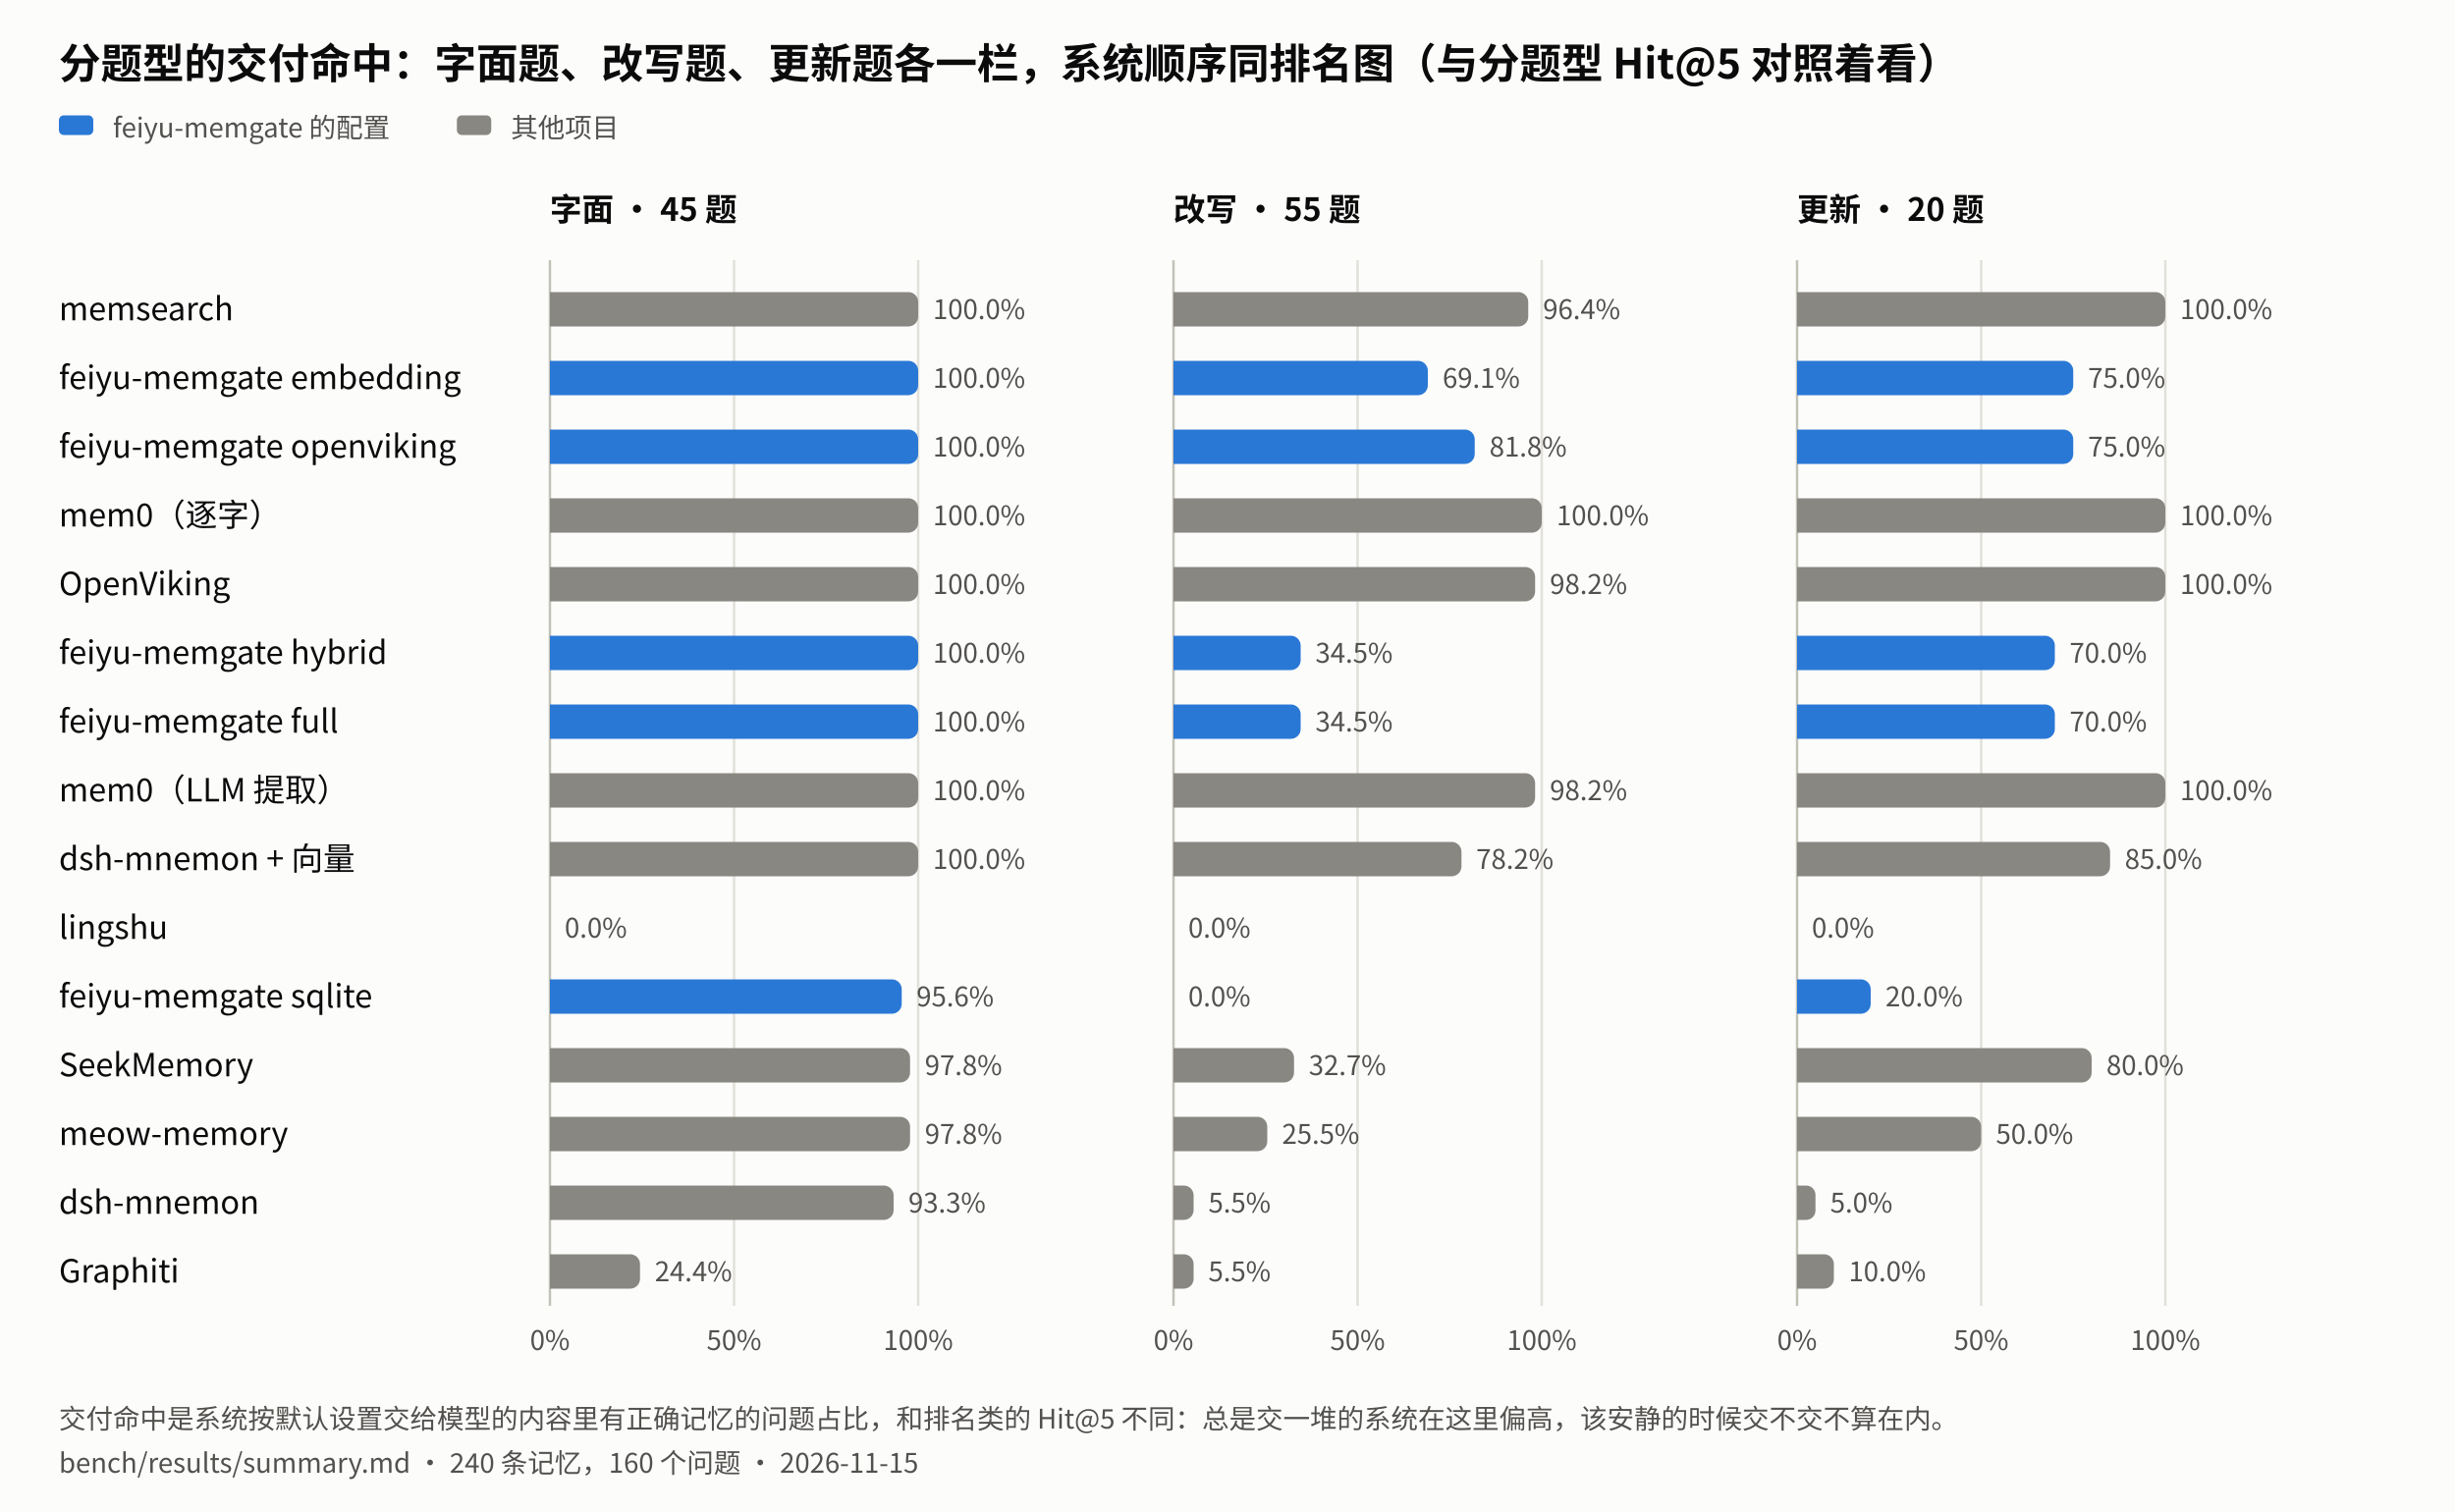
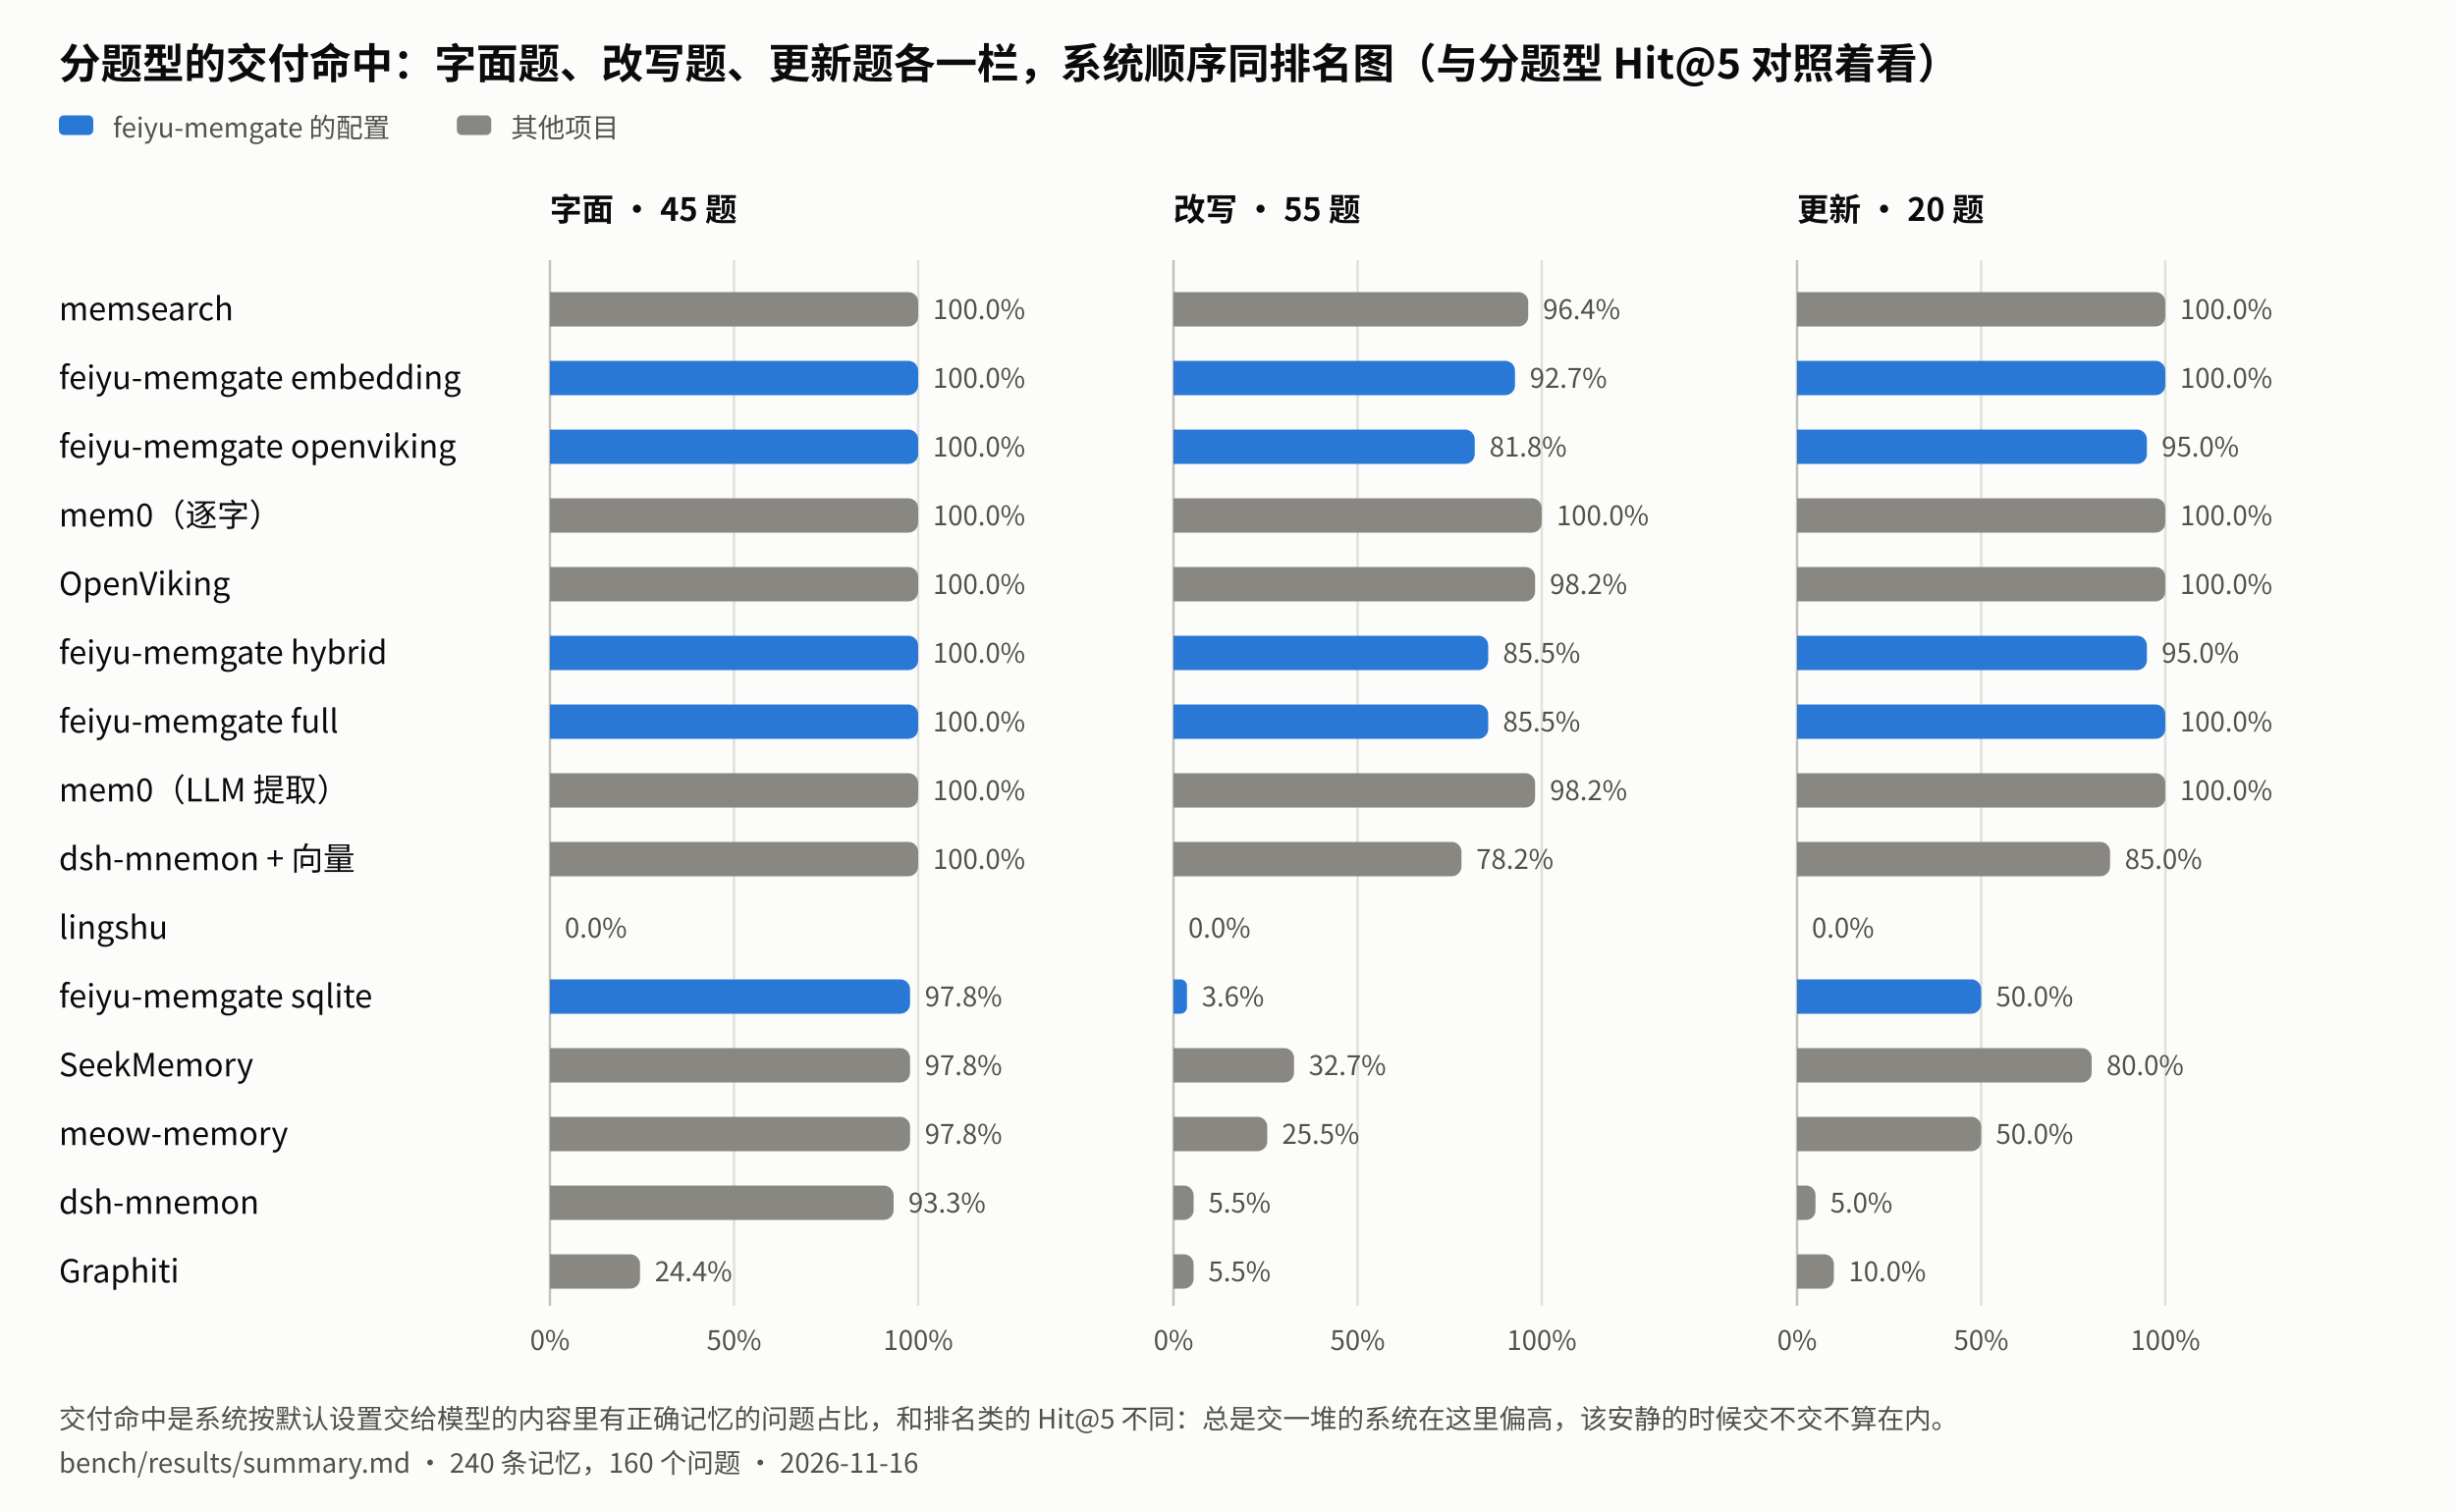
<svg xmlns="http://www.w3.org/2000/svg" width="1000" height="616" viewBox="0 0 1000 616" role="img" lang="zh">
  <style>text{font-family:-apple-system, "Segoe UI", "Microsoft YaHei", "PingFang SC", "Noto Sans CJK SC", "Helvetica Neue", Arial, sans-serif;fill:#52514e;font-size:13px}.t{font-size:17px;font-weight:600;fill:#0b0b0b}.l{font-size:13px;fill:#0b0b0b}.lb{font-size:13px;font-weight:600;fill:#0b0b0b}.s{font-size:11px;fill:#52514e}.grid{stroke:#e1e0d9;stroke-width:1;fill:none}.axis{stroke:#c3c2b7;stroke-width:1;fill:none}.tick{stroke:#0b0b0b;stroke-width:2;fill:none}.lead{stroke-width:1;fill:none}.fa{fill:#2a78d6}.fo{fill:#898781}.tint{fill:#898781;fill-opacity:0.35}</style>
  <rect width="1000" height="616" fill="#fcfcfb" />
  <text x="24.0" y="32.0" class="t">分题型的交付命中：字面题、改写题、更新题各一栏，系统顺序同排名图（与分题型 Hit@5 对照着看）</text>
  <rect x="24.0" y="47.0" width="14" height="8" rx="2" class="fa" />
  <text x="46.0" y="56.0" class="s">feiyu-memgate 的配置</text>
  <rect x="186.1" y="47.0" width="14" height="8" rx="2" class="fo" />
  <text x="208.1" y="56.0" class="s">其他项目</text>
  <text x="224.0" y="90.0" class="lb">字面 · 45 题</text>
  <line x1="224.0" y1="106.0" x2="224.0" y2="532.0" class="axis" />
  <text x="224.0" y="550.0" class="s" text-anchor="middle">0%</text>
  <line x1="299.0" y1="106.0" x2="299.0" y2="532.0" class="grid" />
  <text x="299.0" y="550.0" class="s" text-anchor="middle">50%</text>
  <line x1="374.0" y1="106.0" x2="374.0" y2="532.0" class="grid" />
  <text x="374.0" y="550.0" class="s" text-anchor="middle">100%</text>
  <text x="478.0" y="90.0" class="lb">改写 · 55 题</text>
  <line x1="478.0" y1="106.0" x2="478.0" y2="532.0" class="axis" />
  <text x="478.0" y="550.0" class="s" text-anchor="middle">0%</text>
  <line x1="553.0" y1="106.0" x2="553.0" y2="532.0" class="grid" />
  <text x="553.0" y="550.0" class="s" text-anchor="middle">50%</text>
  <line x1="628.0" y1="106.0" x2="628.0" y2="532.0" class="grid" />
  <text x="628.0" y="550.0" class="s" text-anchor="middle">100%</text>
  <text x="732.0" y="90.0" class="lb">更新 · 20 题</text>
  <line x1="732.0" y1="106.0" x2="732.0" y2="532.0" class="axis" />
  <text x="732.0" y="550.0" class="s" text-anchor="middle">0%</text>
  <line x1="807.0" y1="106.0" x2="807.0" y2="532.0" class="grid" />
  <text x="807.0" y="550.0" class="s" text-anchor="middle">50%</text>
  <line x1="882.0" y1="106.0" x2="882.0" y2="532.0" class="grid" />
  <text x="882.0" y="550.0" class="s" text-anchor="middle">100%</text>
  <text x="24.0" y="130.5" class="l">memsearch</text>
  <path d="M224.0,119.0 H370.0 A4.0,4.0 0 0 1 374.0,123.0 V129.0 A4.0,4.0 0 0 1 370.0,133.0 H224.0 Z" fill="#898781" />
  <text x="380.0" y="130.0" class="s">100.0%</text>
  <path d="M478.0,119.0 H618.5 A4.0,4.0 0 0 1 622.5,123.0 V129.0 A4.0,4.0 0 0 1 618.5,133.0 H478.0 Z" fill="#898781" />
  <text x="628.5" y="130.0" class="s">96.4%</text>
  <path d="M732.0,119.0 H878.0 A4.0,4.0 0 0 1 882.0,123.0 V129.0 A4.0,4.0 0 0 1 878.0,133.0 H732.0 Z" fill="#898781" />
  <text x="888.0" y="130.0" class="s">100.0%</text>
  <text x="24.0" y="158.5" class="l">feiyu-memgate embedding</text>
  <path d="M224.0,147.0 H370.0 A4.0,4.0 0 0 1 374.0,151.0 V157.0 A4.0,4.0 0 0 1 370.0,161.0 H224.0 Z" fill="#2a78d6" />
  <text x="380.0" y="158.0" class="s">100.0%</text>
-   <path d="M478.0,147.0 H577.6 A4.0,4.0 0 0 1 581.6,151.0 V157.0 A4.0,4.0 0 0 1 577.6,161.0 H478.0 Z" fill="#2a78d6" />
-   <text x="587.6" y="158.0" class="s">69.1%</text>
-   <path d="M732.0,147.0 H840.5 A4.0,4.0 0 0 1 844.5,151.0 V157.0 A4.0,4.0 0 0 1 840.5,161.0 H732.0 Z" fill="#2a78d6" />
-   <text x="850.5" y="158.0" class="s">75.0%</text>
+   <path d="M478.0,147.0 H613.1 A4.0,4.0 0 0 1 617.1,151.0 V157.0 A4.0,4.0 0 0 1 613.1,161.0 H478.0 Z" fill="#2a78d6" />
+   <text x="623.1" y="158.0" class="s">92.7%</text>
+   <path d="M732.0,147.0 H878.0 A4.0,4.0 0 0 1 882.0,151.0 V157.0 A4.0,4.0 0 0 1 878.0,161.0 H732.0 Z" fill="#2a78d6" />
+   <text x="888.0" y="158.0" class="s">100.0%</text>
  <text x="24.0" y="186.5" class="l">feiyu-memgate openviking</text>
  <path d="M224.0,175.0 H370.0 A4.0,4.0 0 0 1 374.0,179.0 V185.0 A4.0,4.0 0 0 1 370.0,189.0 H224.0 Z" fill="#2a78d6" />
  <text x="380.0" y="186.0" class="s">100.0%</text>
  <path d="M478.0,175.0 H596.7 A4.0,4.0 0 0 1 600.7,179.0 V185.0 A4.0,4.0 0 0 1 596.7,189.0 H478.0 Z" fill="#2a78d6" />
  <text x="606.7" y="186.0" class="s">81.8%</text>
-   <path d="M732.0,175.0 H840.5 A4.0,4.0 0 0 1 844.5,179.0 V185.0 A4.0,4.0 0 0 1 840.5,189.0 H732.0 Z" fill="#2a78d6" />
-   <text x="850.5" y="186.0" class="s">75.0%</text>
+   <path d="M732.0,175.0 H870.5 A4.0,4.0 0 0 1 874.5,179.0 V185.0 A4.0,4.0 0 0 1 870.5,189.0 H732.0 Z" fill="#2a78d6" />
+   <text x="880.5" y="186.0" class="s">95.0%</text>
  <text x="24.0" y="214.5" class="l">mem0（逐字）</text>
  <path d="M224.0,203.0 H370.0 A4.0,4.0 0 0 1 374.0,207.0 V213.0 A4.0,4.0 0 0 1 370.0,217.0 H224.0 Z" fill="#898781" />
  <text x="380.0" y="214.0" class="s">100.0%</text>
  <path d="M478.0,203.0 H624.0 A4.0,4.0 0 0 1 628.0,207.0 V213.0 A4.0,4.0 0 0 1 624.0,217.0 H478.0 Z" fill="#898781" />
  <text x="634.0" y="214.0" class="s">100.0%</text>
  <path d="M732.0,203.0 H878.0 A4.0,4.0 0 0 1 882.0,207.0 V213.0 A4.0,4.0 0 0 1 878.0,217.0 H732.0 Z" fill="#898781" />
  <text x="888.0" y="214.0" class="s">100.0%</text>
  <text x="24.0" y="242.5" class="l">OpenViking</text>
  <path d="M224.0,231.0 H370.0 A4.0,4.0 0 0 1 374.0,235.0 V241.0 A4.0,4.0 0 0 1 370.0,245.0 H224.0 Z" fill="#898781" />
  <text x="380.0" y="242.0" class="s">100.0%</text>
  <path d="M478.0,231.0 H621.3 A4.0,4.0 0 0 1 625.3,235.0 V241.0 A4.0,4.0 0 0 1 621.3,245.0 H478.0 Z" fill="#898781" />
  <text x="631.3" y="242.0" class="s">98.2%</text>
  <path d="M732.0,231.0 H878.0 A4.0,4.0 0 0 1 882.0,235.0 V241.0 A4.0,4.0 0 0 1 878.0,245.0 H732.0 Z" fill="#898781" />
  <text x="888.0" y="242.0" class="s">100.0%</text>
  <text x="24.0" y="270.5" class="l">feiyu-memgate hybrid</text>
  <path d="M224.0,259.0 H370.0 A4.0,4.0 0 0 1 374.0,263.0 V269.0 A4.0,4.0 0 0 1 370.0,273.0 H224.0 Z" fill="#2a78d6" />
  <text x="380.0" y="270.0" class="s">100.0%</text>
-   <path d="M478.0,259.0 H525.8 A4.0,4.0 0 0 1 529.8,263.0 V269.0 A4.0,4.0 0 0 1 525.8,273.0 H478.0 Z" fill="#2a78d6" />
-   <text x="535.8" y="270.0" class="s">34.5%</text>
-   <path d="M732.0,259.0 H833.0 A4.0,4.0 0 0 1 837.0,263.0 V269.0 A4.0,4.0 0 0 1 833.0,273.0 H732.0 Z" fill="#2a78d6" />
-   <text x="843.0" y="270.0" class="s">70.0%</text>
+   <path d="M478.0,259.0 H602.2 A4.0,4.0 0 0 1 606.2,263.0 V269.0 A4.0,4.0 0 0 1 602.2,273.0 H478.0 Z" fill="#2a78d6" />
+   <text x="612.2" y="270.0" class="s">85.5%</text>
+   <path d="M732.0,259.0 H870.5 A4.0,4.0 0 0 1 874.5,263.0 V269.0 A4.0,4.0 0 0 1 870.5,273.0 H732.0 Z" fill="#2a78d6" />
+   <text x="880.5" y="270.0" class="s">95.0%</text>
  <text x="24.0" y="298.5" class="l">feiyu-memgate full</text>
  <path d="M224.0,287.0 H370.0 A4.0,4.0 0 0 1 374.0,291.0 V297.0 A4.0,4.0 0 0 1 370.0,301.0 H224.0 Z" fill="#2a78d6" />
  <text x="380.0" y="298.0" class="s">100.0%</text>
-   <path d="M478.0,287.0 H525.8 A4.0,4.0 0 0 1 529.8,291.0 V297.0 A4.0,4.0 0 0 1 525.8,301.0 H478.0 Z" fill="#2a78d6" />
-   <text x="535.8" y="298.0" class="s">34.5%</text>
-   <path d="M732.0,287.0 H833.0 A4.0,4.0 0 0 1 837.0,291.0 V297.0 A4.0,4.0 0 0 1 833.0,301.0 H732.0 Z" fill="#2a78d6" />
-   <text x="843.0" y="298.0" class="s">70.0%</text>
+   <path d="M478.0,287.0 H602.2 A4.0,4.0 0 0 1 606.2,291.0 V297.0 A4.0,4.0 0 0 1 602.2,301.0 H478.0 Z" fill="#2a78d6" />
+   <text x="612.2" y="298.0" class="s">85.5%</text>
+   <path d="M732.0,287.0 H878.0 A4.0,4.0 0 0 1 882.0,291.0 V297.0 A4.0,4.0 0 0 1 878.0,301.0 H732.0 Z" fill="#2a78d6" />
+   <text x="888.0" y="298.0" class="s">100.0%</text>
  <text x="24.0" y="326.5" class="l">mem0（LLM 提取）</text>
  <path d="M224.0,315.0 H370.0 A4.0,4.0 0 0 1 374.0,319.0 V325.0 A4.0,4.0 0 0 1 370.0,329.0 H224.0 Z" fill="#898781" />
  <text x="380.0" y="326.0" class="s">100.0%</text>
  <path d="M478.0,315.0 H621.3 A4.0,4.0 0 0 1 625.3,319.0 V325.0 A4.0,4.0 0 0 1 621.3,329.0 H478.0 Z" fill="#898781" />
  <text x="631.3" y="326.0" class="s">98.2%</text>
  <path d="M732.0,315.0 H878.0 A4.0,4.0 0 0 1 882.0,319.0 V325.0 A4.0,4.0 0 0 1 878.0,329.0 H732.0 Z" fill="#898781" />
  <text x="888.0" y="326.0" class="s">100.0%</text>
  <text x="24.0" y="354.5" class="l">dsh-mnemon + 向量</text>
  <path d="M224.0,343.0 H370.0 A4.0,4.0 0 0 1 374.0,347.0 V353.0 A4.0,4.0 0 0 1 370.0,357.0 H224.0 Z" fill="#898781" />
  <text x="380.0" y="354.0" class="s">100.0%</text>
  <path d="M478.0,343.0 H591.3 A4.0,4.0 0 0 1 595.3,347.0 V353.0 A4.0,4.0 0 0 1 591.3,357.0 H478.0 Z" fill="#898781" />
  <text x="601.3" y="354.0" class="s">78.2%</text>
  <path d="M732.0,343.0 H855.5 A4.0,4.0 0 0 1 859.5,347.0 V353.0 A4.0,4.0 0 0 1 855.5,357.0 H732.0 Z" fill="#898781" />
  <text x="865.5" y="354.0" class="s">85.0%</text>
  <text x="24.0" y="382.5" class="l">lingshu</text>
  <text x="230.0" y="382.0" class="s">0.0%</text>
  <text x="484.0" y="382.0" class="s">0.0%</text>
  <text x="738.0" y="382.0" class="s">0.0%</text>
  <text x="24.0" y="410.5" class="l">feiyu-memgate sqlite</text>
-   <path d="M224.0,399.0 H363.3 A4.0,4.0 0 0 1 367.3,403.0 V409.0 A4.0,4.0 0 0 1 363.3,413.0 H224.0 Z" fill="#2a78d6" />
-   <text x="373.3" y="410.0" class="s">95.6%</text>
-   <text x="484.0" y="410.0" class="s">0.0%</text>
-   <path d="M732.0,399.0 H758.0 A4.0,4.0 0 0 1 762.0,403.0 V409.0 A4.0,4.0 0 0 1 758.0,413.0 H732.0 Z" fill="#2a78d6" />
-   <text x="768.0" y="410.0" class="s">20.0%</text>
+   <path d="M224.0,399.0 H366.7 A4.0,4.0 0 0 1 370.7,403.0 V409.0 A4.0,4.0 0 0 1 366.7,413.0 H224.0 Z" fill="#2a78d6" />
+   <text x="376.7" y="410.0" class="s">97.8%</text>
+   <path d="M478.0,399.0 H480.7 A2.7,2.7 0 0 1 483.5,401.7 V410.3 A2.7,2.7 0 0 1 480.7,413.0 H478.0 Z" fill="#2a78d6" />
+   <text x="489.5" y="410.0" class="s">3.6%</text>
+   <path d="M732.0,399.0 H803.0 A4.0,4.0 0 0 1 807.0,403.0 V409.0 A4.0,4.0 0 0 1 803.0,413.0 H732.0 Z" fill="#2a78d6" />
+   <text x="813.0" y="410.0" class="s">50.0%</text>
  <text x="24.0" y="438.5" class="l">SeekMemory</text>
  <path d="M224.0,427.0 H366.7 A4.0,4.0 0 0 1 370.7,431.0 V437.0 A4.0,4.0 0 0 1 366.7,441.0 H224.0 Z" fill="#898781" />
  <text x="376.7" y="438.0" class="s">97.8%</text>
  <path d="M478.0,427.0 H523.1 A4.0,4.0 0 0 1 527.1,431.0 V437.0 A4.0,4.0 0 0 1 523.1,441.0 H478.0 Z" fill="#898781" />
  <text x="533.1" y="438.0" class="s">32.7%</text>
  <path d="M732.0,427.0 H848.0 A4.0,4.0 0 0 1 852.0,431.0 V437.0 A4.0,4.0 0 0 1 848.0,441.0 H732.0 Z" fill="#898781" />
  <text x="858.0" y="438.0" class="s">80.0%</text>
  <text x="24.0" y="466.5" class="l">meow-memory</text>
  <path d="M224.0,455.0 H366.7 A4.0,4.0 0 0 1 370.7,459.0 V465.0 A4.0,4.0 0 0 1 366.7,469.0 H224.0 Z" fill="#898781" />
  <text x="376.7" y="466.0" class="s">97.8%</text>
  <path d="M478.0,455.0 H512.2 A4.0,4.0 0 0 1 516.2,459.0 V465.0 A4.0,4.0 0 0 1 512.2,469.0 H478.0 Z" fill="#898781" />
  <text x="522.2" y="466.0" class="s">25.5%</text>
  <path d="M732.0,455.0 H803.0 A4.0,4.0 0 0 1 807.0,459.0 V465.0 A4.0,4.0 0 0 1 803.0,469.0 H732.0 Z" fill="#898781" />
  <text x="813.0" y="466.0" class="s">50.0%</text>
  <text x="24.0" y="494.5" class="l">dsh-mnemon</text>
  <path d="M224.0,483.0 H360.0 A4.0,4.0 0 0 1 364.0,487.0 V493.0 A4.0,4.0 0 0 1 360.0,497.0 H224.0 Z" fill="#898781" />
  <text x="370.0" y="494.0" class="s">93.3%</text>
  <path d="M478.0,483.0 H482.2 A4.0,4.0 0 0 1 486.2,487.0 V493.0 A4.0,4.0 0 0 1 482.2,497.0 H478.0 Z" fill="#898781" />
  <text x="492.2" y="494.0" class="s">5.5%</text>
  <path d="M732.0,483.0 H735.8 A3.8,3.8 0 0 1 739.5,486.8 V493.2 A3.8,3.8 0 0 1 735.8,497.0 H732.0 Z" fill="#898781" />
  <text x="745.5" y="494.0" class="s">5.0%</text>
  <text x="24.0" y="522.5" class="l">Graphiti</text>
  <path d="M224.0,511.0 H256.7 A4.0,4.0 0 0 1 260.7,515.0 V521.0 A4.0,4.0 0 0 1 256.7,525.0 H224.0 Z" fill="#898781" />
  <text x="266.7" y="522.0" class="s">24.4%</text>
  <path d="M478.0,511.0 H482.2 A4.0,4.0 0 0 1 486.2,515.0 V521.0 A4.0,4.0 0 0 1 482.2,525.0 H478.0 Z" fill="#898781" />
  <text x="492.2" y="522.0" class="s">5.5%</text>
  <path d="M732.0,511.0 H743.0 A4.0,4.0 0 0 1 747.0,515.0 V521.0 A4.0,4.0 0 0 1 743.0,525.0 H732.0 Z" fill="#898781" />
  <text x="753.0" y="522.0" class="s">10.0%</text>
  <text x="24.0" y="582.0" class="s">交付命中是系统按默认设置交给模型的内容里有正确记忆的问题占比，和排名类的 Hit@5 不同：总是交一堆的系统在这里偏高，该安静的时候交不交不算在内。</text>
-   <text x="24.0" y="600.0" class="s">bench/results/summary.md · 240 条记忆，160 个问题 · 2026-11-15</text>
+   <text x="24.0" y="600.0" class="s">bench/results/summary.md · 240 条记忆，160 个问题 · 2026-11-16</text>
</svg>
